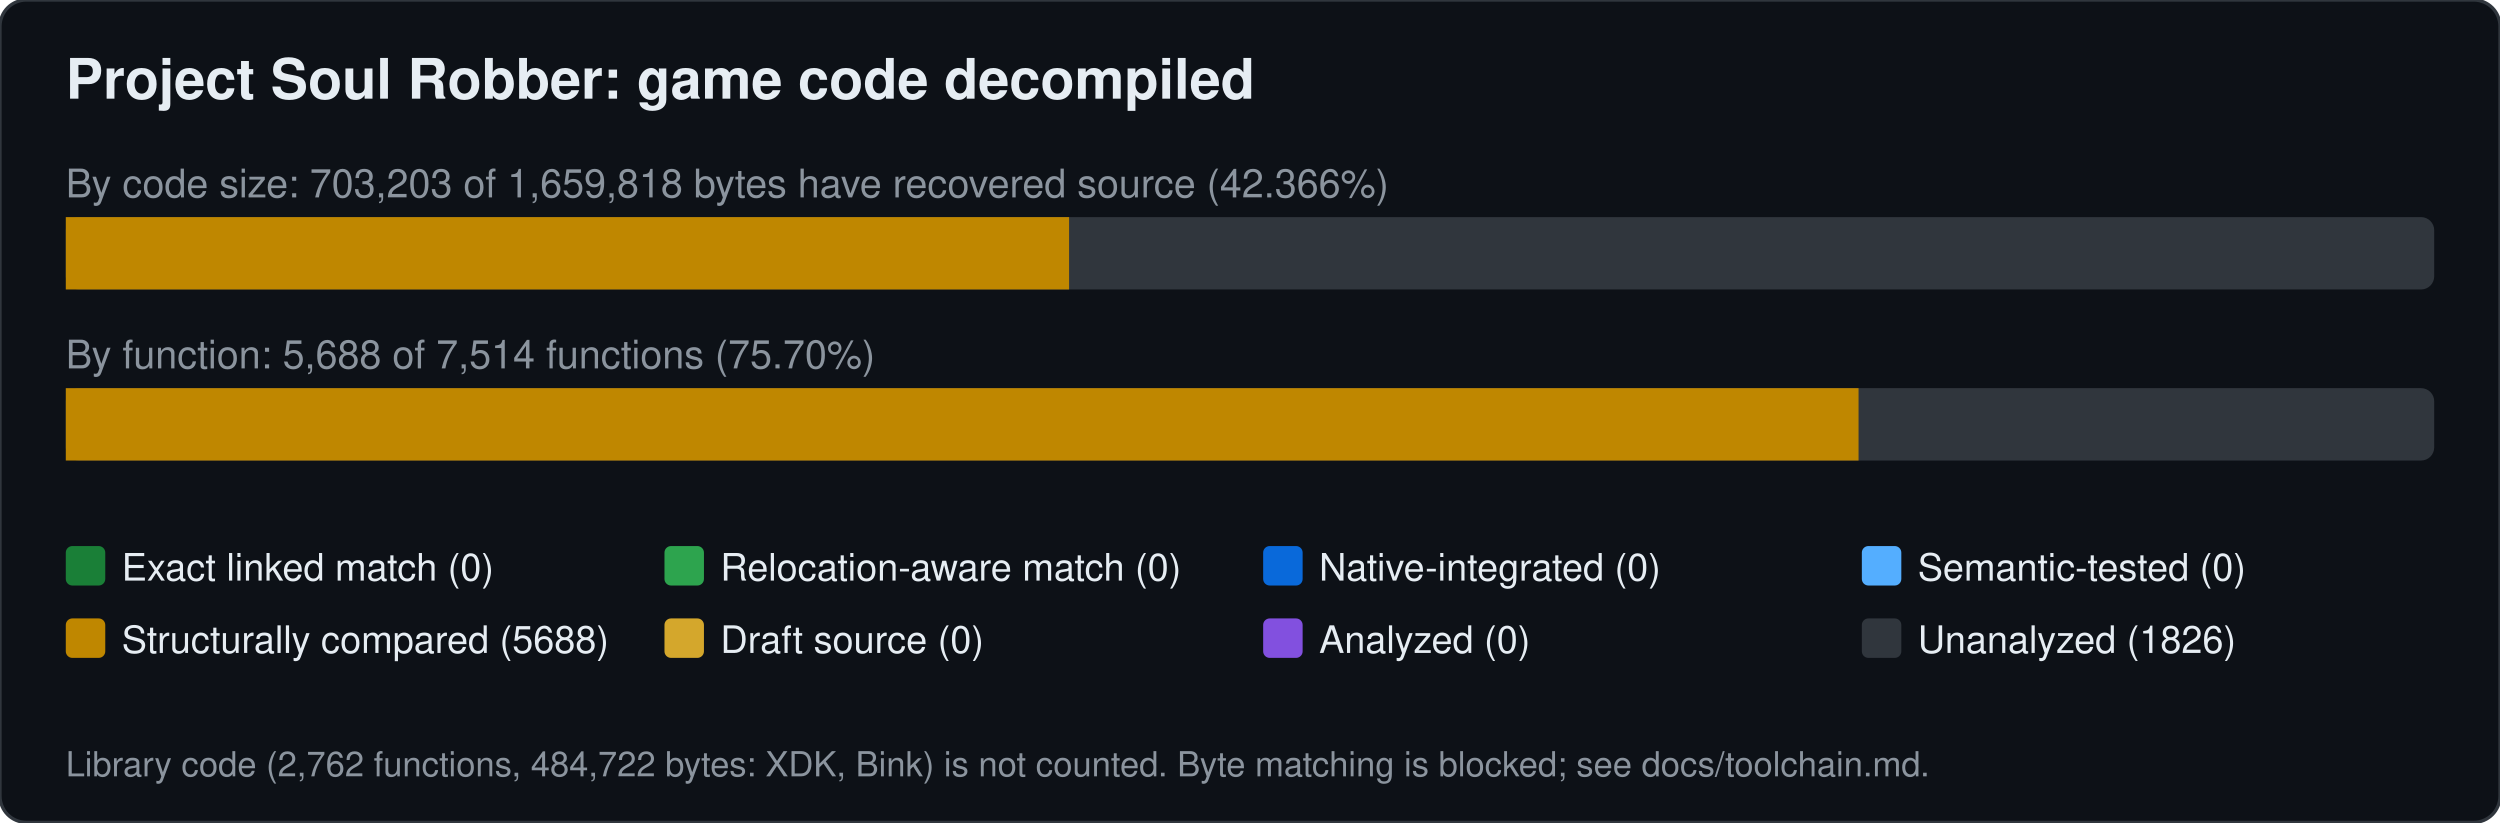
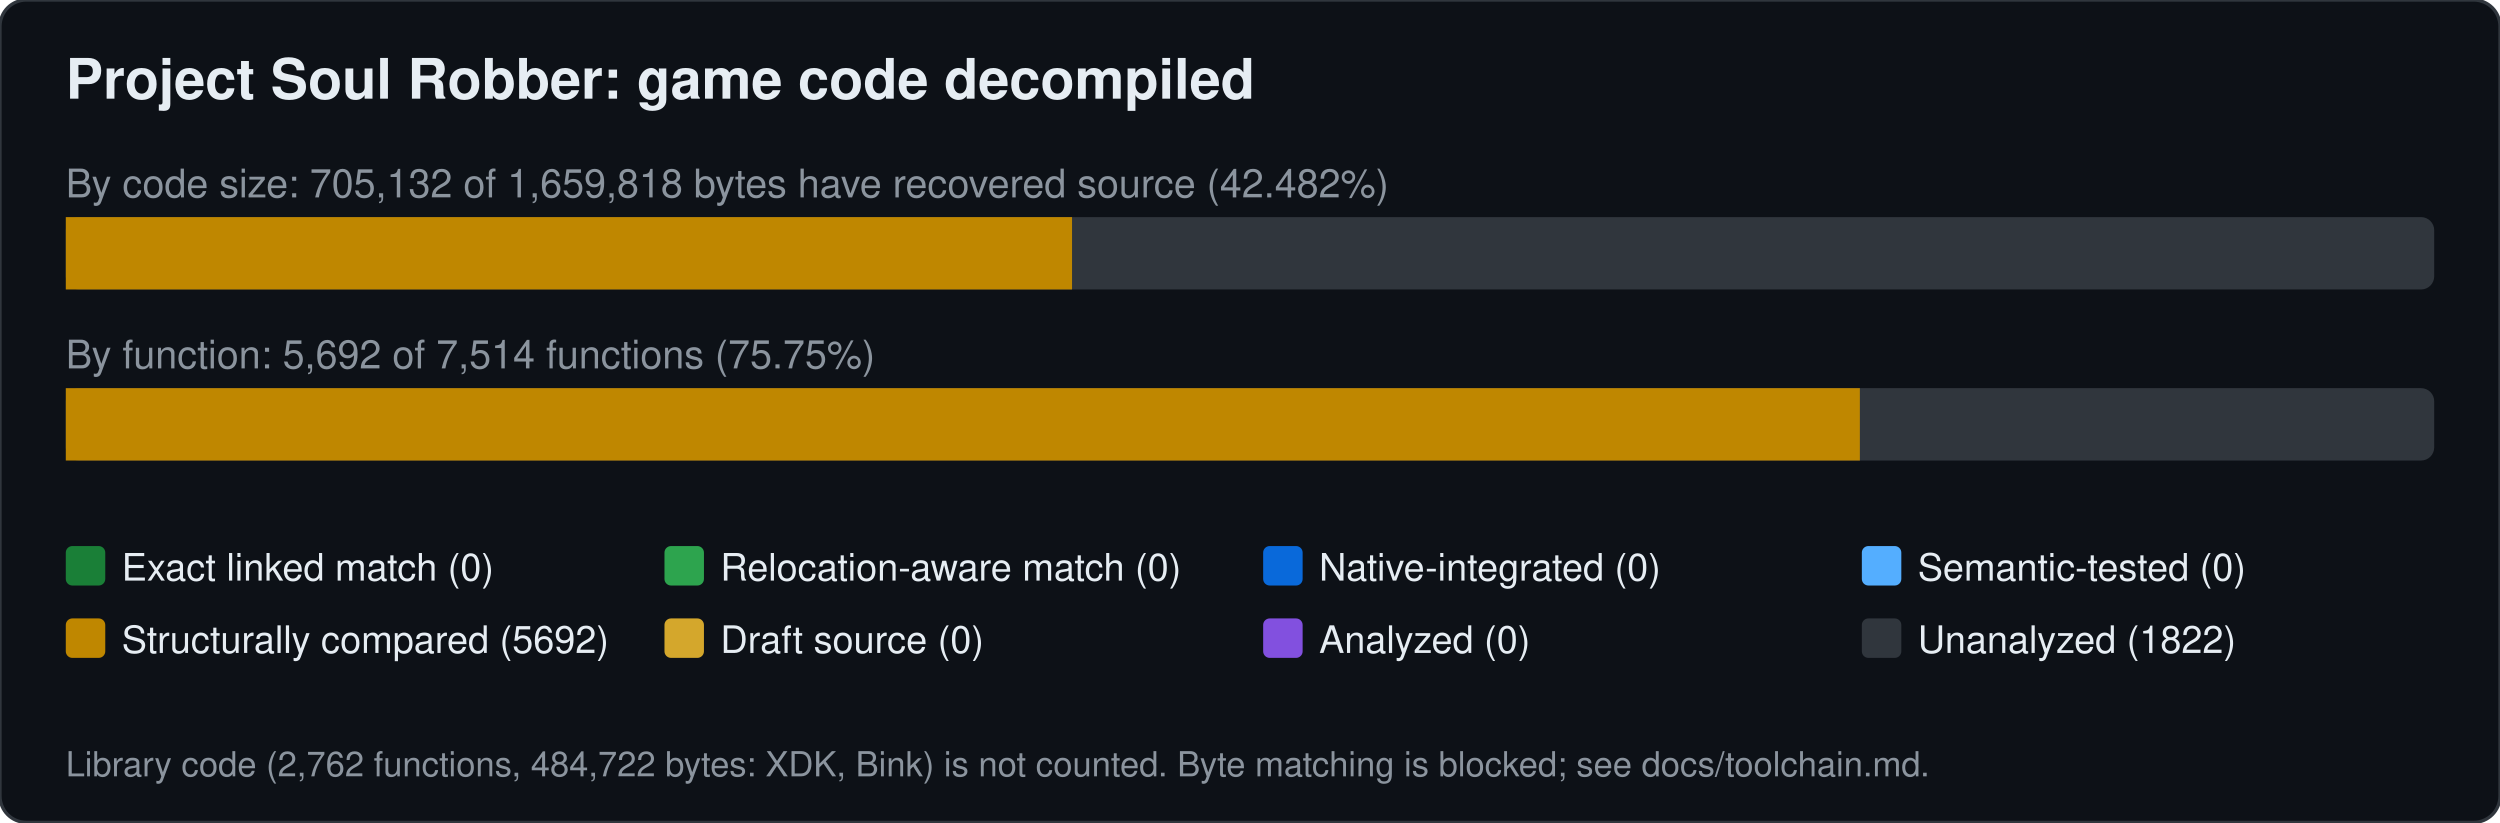
<svg xmlns="http://www.w3.org/2000/svg" width="760" height="250" viewBox="0 0 760 250" font-family="Segoe UI,Helvetica,Arial,sans-serif">
  <rect width="760" height="250" rx="8" fill="#0d1117" stroke="#30363d" />
  <text x="20" y="30" font-size="17" font-weight="600" fill="#e6edf3">Project Soul Robber: game code decompiled</text>
-   <text x="20" y="60" font-size="12" fill="#8b949e">By code size: 703,203 of 1,659,818 bytes have recovered source (42.366%)</text>
+   <text x="20" y="60" font-size="12" fill="#8b949e">By code size: 705,132 of 1,659,818 bytes have recovered source (42.482%)</text>
  <rect x="20" y="66" width="720" height="22" rx="4" fill="#30363d" />
-   <rect x="20.0" y="66" width="305.0" height="22" fill="#bf8700" />
-   <text x="20" y="112" font-size="12" fill="#8b949e">By function: 5,688 of 7,514 functions (75.70%)</text>
+   <rect x="20.0" y="66" width="305.9" height="22" fill="#bf8700" />
+   <text x="20" y="112" font-size="12" fill="#8b949e">By function: 5,692 of 7,514 functions (75.75%)</text>
  <rect x="20" y="118" width="720" height="22" rx="4" fill="#30363d" />
-   <rect x="20.0" y="118" width="545.0" height="22" fill="#bf8700" />
+   <rect x="20.0" y="118" width="545.4" height="22" fill="#bf8700" />
  <rect x="20" y="166" width="12" height="12" rx="2" fill="#1a7f37" />
  <text x="37" y="176.5" font-size="11.5" fill="#e6edf3">Exact linked match (0)</text>
  <rect x="202" y="166" width="12" height="12" rx="2" fill="#2da44e" />
  <text x="219" y="176.5" font-size="11.5" fill="#e6edf3">Relocation-aware match (0)</text>
  <rect x="384" y="166" width="12" height="12" rx="2" fill="#0969da" />
  <text x="401" y="176.5" font-size="11.5" fill="#e6edf3">Native-integrated (0)</text>
  <rect x="566" y="166" width="12" height="12" rx="2" fill="#54aeff" />
  <text x="583" y="176.5" font-size="11.5" fill="#e6edf3">Semantic-tested (0)</text>
  <rect x="20" y="188" width="12" height="12" rx="2" fill="#bf8700" />
-   <text x="37" y="198.5" font-size="11.5" fill="#e6edf3">Structurally compared (5688)</text>
+   <text x="37" y="198.5" font-size="11.5" fill="#e6edf3">Structurally compared (5692)</text>
  <rect x="202" y="188" width="12" height="12" rx="2" fill="#d4a72c" />
  <text x="219" y="198.5" font-size="11.5" fill="#e6edf3">Draft source (0)</text>
  <rect x="384" y="188" width="12" height="12" rx="2" fill="#8250df" />
  <text x="401" y="198.5" font-size="11.5" fill="#e6edf3">Analyzed (0)</text>
  <rect x="566" y="188" width="12" height="12" rx="2" fill="#30363d" />
-   <text x="583" y="198.5" font-size="11.5" fill="#e6edf3">Unanalyzed (1826)</text>
+   <text x="583" y="198.5" font-size="11.5" fill="#e6edf3">Unanalyzed (1822)</text>
  <text x="20" y="236" font-size="10.5" fill="#8b949e">Library code (2,762 functions, 484,722 bytes: XDK, Bink) is not counted. Byte matching is blocked; see docs/toolchain.md.</text>
</svg>
